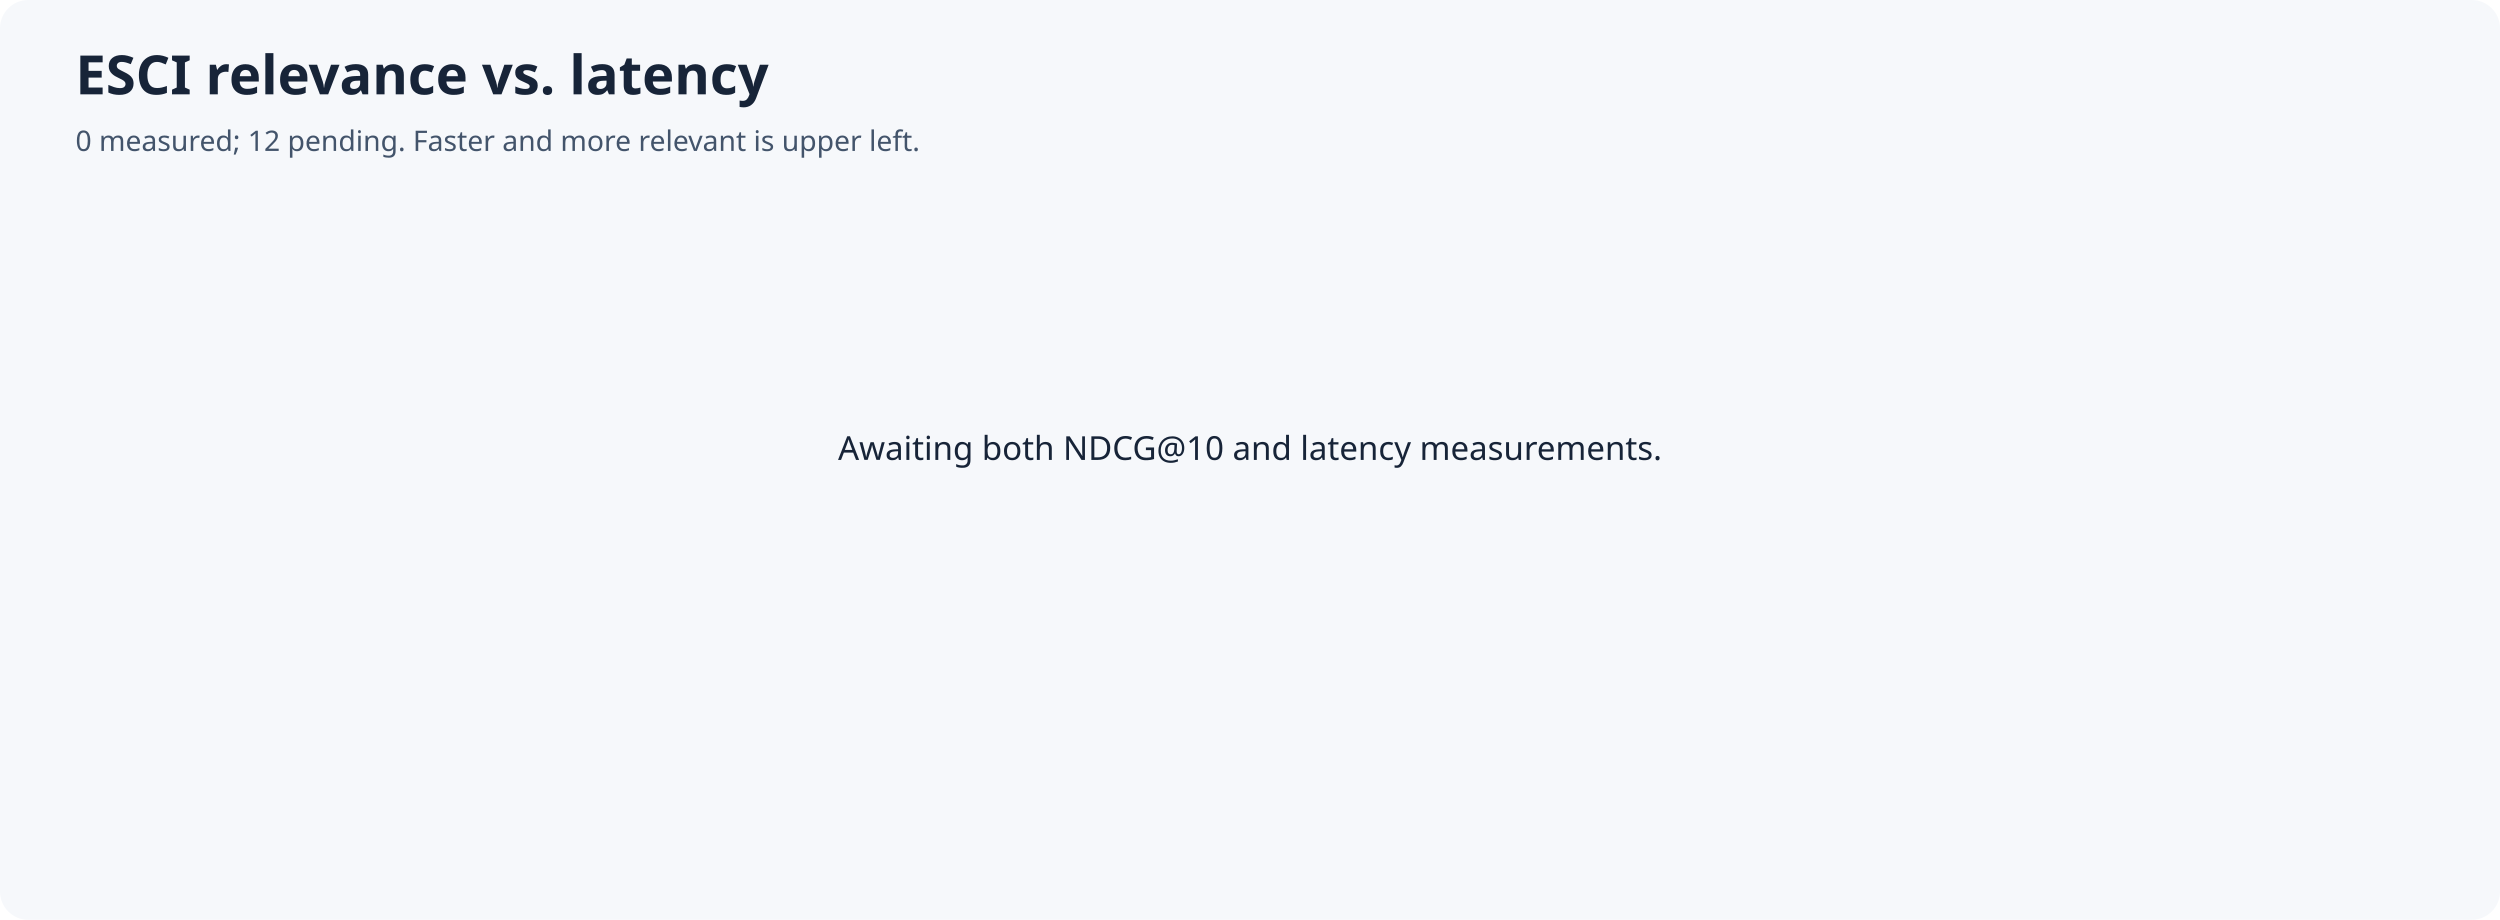
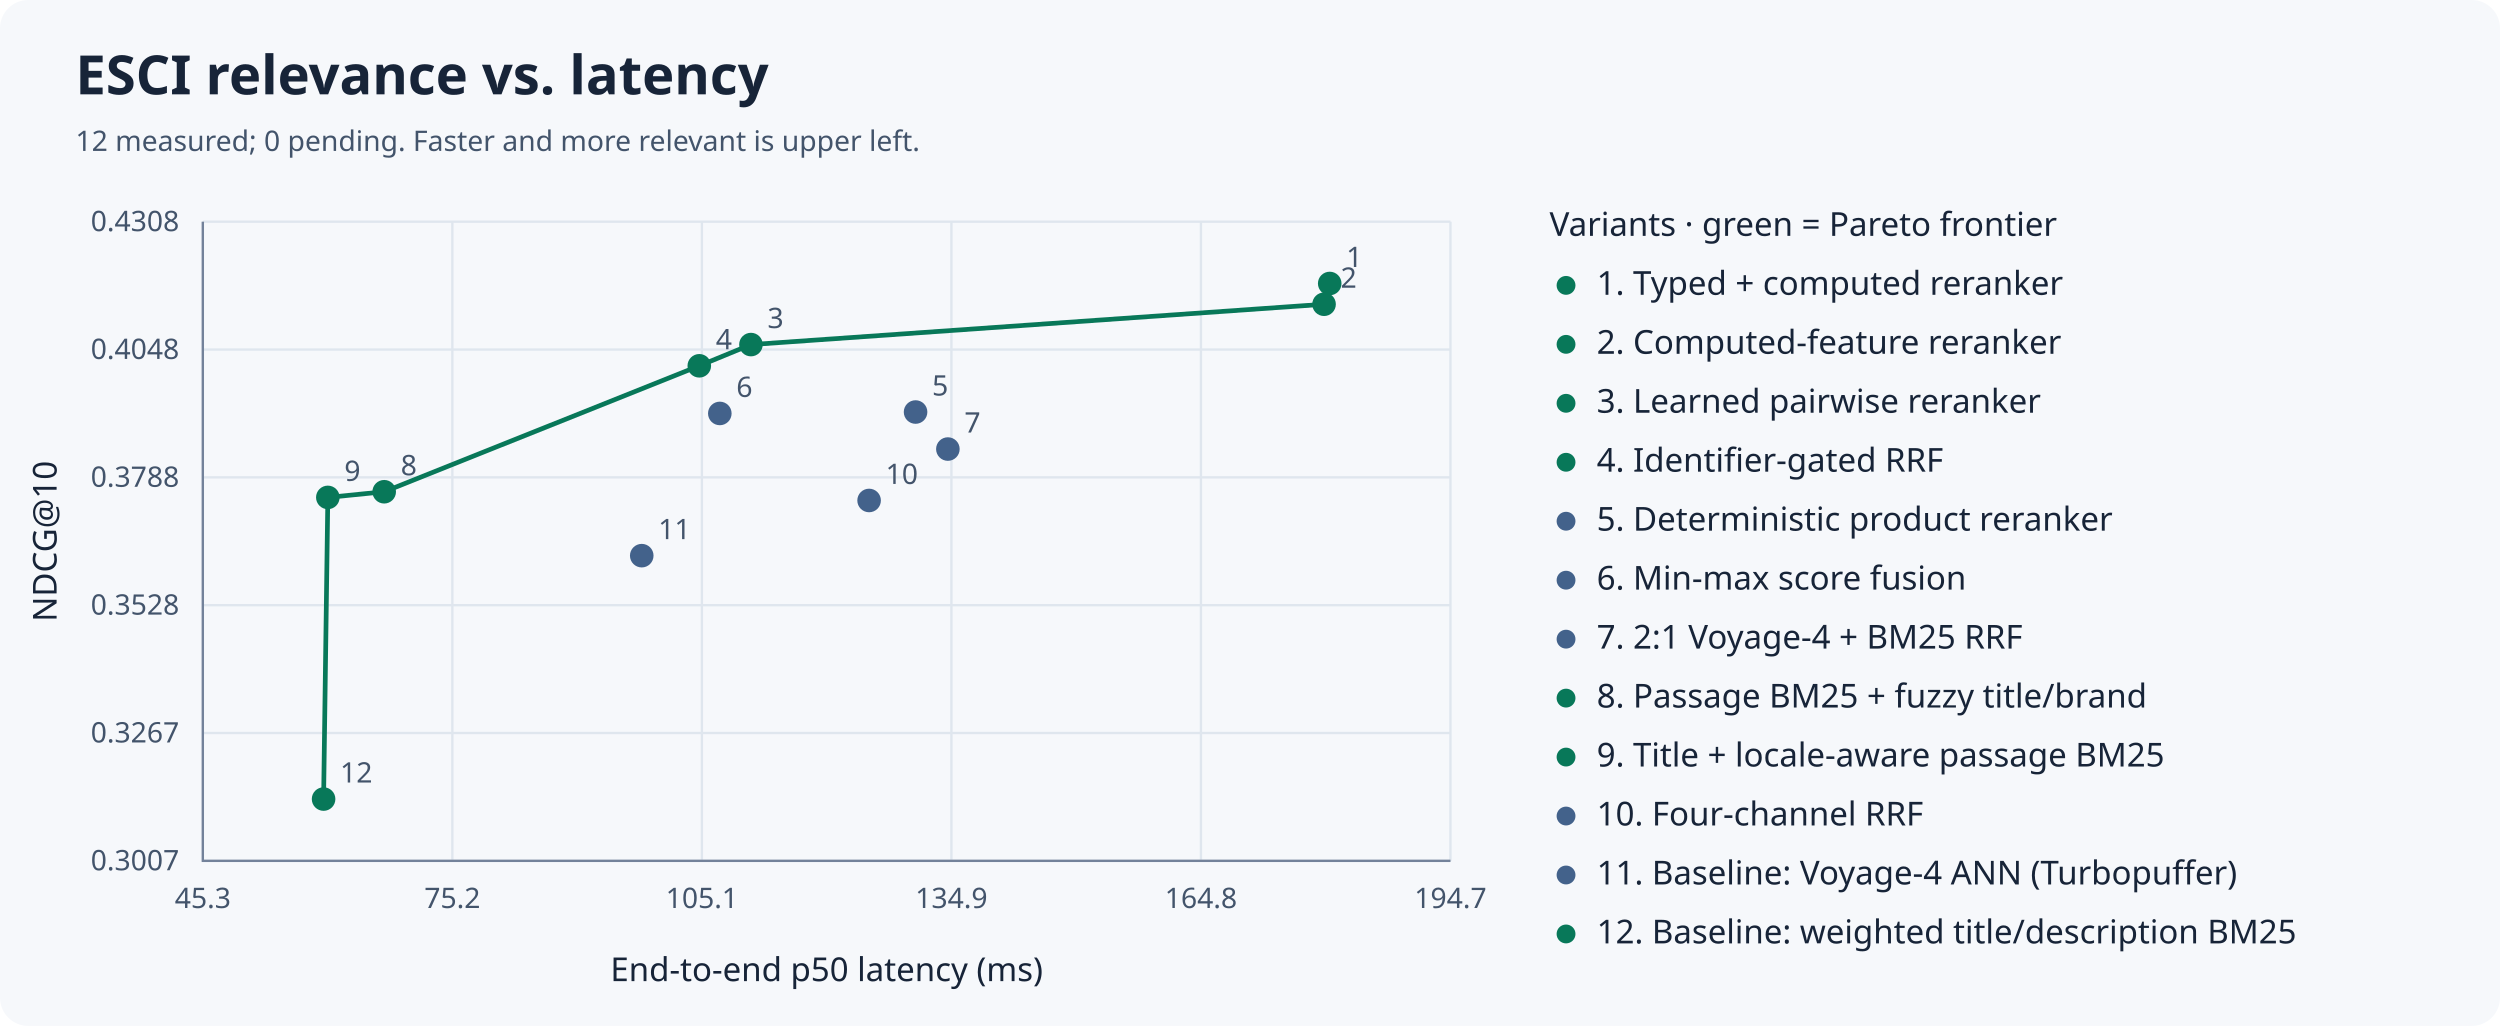
- <svg xmlns="http://www.w3.org/2000/svg" viewBox="0 0 1060 390" role="img" aria-labelledby="title desc">
+ <svg xmlns="http://www.w3.org/2000/svg" viewBox="0 0 1060 435" role="img" aria-labelledby="title desc">
  <style>text{font:14px system-ui,sans-serif;fill:#172438}.small{font-size:12px;fill:#43546b}.heading{font-size:23px;font-weight:bold}.axis{stroke:#73829a}.grid{stroke:#dfe6ee}</style>
  <rect width="100%" height="100%" rx="12" fill="#f6f8fb" />
  <text x="32" y="40" class="heading">ESCI relevance vs. latency</text>
-   <text x="32" y="64" class="small">0 measured; 12 pending. Faster and more relevant is upper left.</text>
-   <text x="530" y="195" text-anchor="middle">Awaiting both NDCG@10 and latency measurements.</text>
+   <text x="32" y="64" class="small">12 measured; 0 pending. Faster and more relevant is upper left.</text>
+   <path class="grid" d="M86.0 94V365 M86 365.0H615" />
+   <text class="small" x="86.0" y="385" text-anchor="middle">45.3</text>
+   <text class="small" x="76" y="369.0" text-anchor="end">0.3007</text>
+   <path class="grid" d="M191.8 94V365 M86 310.8H615" />
+   <text class="small" x="191.8" y="385" text-anchor="middle">75.2</text>
+   <text class="small" x="76" y="314.8" text-anchor="end">0.3267</text>
+   <path class="grid" d="M297.6 94V365 M86 256.6H615" />
+   <text class="small" x="297.6" y="385" text-anchor="middle">105.1</text>
+   <text class="small" x="76" y="260.6" text-anchor="end">0.3528</text>
+   <path class="grid" d="M403.4 94V365 M86 202.4H615" />
+   <text class="small" x="403.4" y="385" text-anchor="middle">134.9</text>
+   <text class="small" x="76" y="206.4" text-anchor="end">0.3788</text>
+   <path class="grid" d="M509.2 94V365 M86 148.2H615" />
+   <text class="small" x="509.2" y="385" text-anchor="middle">164.8</text>
+   <text class="small" x="76" y="152.2" text-anchor="end">0.4048</text>
+   <path class="grid" d="M615.0 94V365 M86 94.0H615" />
+   <text class="small" x="615.0" y="385" text-anchor="middle">194.7</text>
+   <text class="small" x="76" y="98.0" text-anchor="end">0.4308</text>
+   <path class="axis" fill="none" d="M86 94V365H615" />
+   <text x="350.5" y="416" text-anchor="middle">End-to-end p50 latency (ms)</text>
+   <text transform="translate(24 229.5) rotate(-90)" text-anchor="middle">NDCG@10</text>
+   <text x="657" y="100">Variants · green = Pareto frontier</text>
+   <polyline points="137.2,338.8 139.0,210.9 162.9,208.5 296.5,155.1 318.4,146.1 561.4,129.0 563.8,120.2" fill="none" stroke="#087859" stroke-width="2" />
+   <circle cx="563.8" cy="120.2" r="5" fill="#087859" />
+   <circle cx="664" cy="121" r="4" fill="#087859" />
+   <text x="677" y="125">1. Typed + computed reranker</text>
+   <circle cx="561.4" cy="129.0" r="5" fill="#087859" />
+   <circle cx="664" cy="146" r="4" fill="#087859" />
+   <text x="677" y="150">2. Computed-feature reranker</text>
+   <circle cx="318.4" cy="146.1" r="5" fill="#087859" />
+   <circle cx="664" cy="171" r="4" fill="#087859" />
+   <text x="677" y="175">3. Learned pairwise reranker</text>
+   <circle cx="296.5" cy="155.1" r="5" fill="#087859" />
+   <circle cx="664" cy="196" r="4" fill="#087859" />
+   <text x="677" y="200">4. Identifier-gated RRF</text>
+   <circle cx="388.2" cy="174.7" r="5" fill="#43628b" />
+   <circle cx="664" cy="221" r="4" fill="#43628b" />
+   <text x="677" y="225">5. Deterministic product reranker</text>
+   <circle cx="305.2" cy="175.3" r="5" fill="#43628b" />
+   <circle cx="664" cy="246" r="4" fill="#43628b" />
+   <text x="677" y="250">6. Min-max score fusion</text>
+   <circle cx="401.9" cy="190.4" r="5" fill="#43628b" />
+   <circle cx="664" cy="271" r="4" fill="#43628b" />
+   <text x="677" y="275">7. 2:1 Voyage-4 + BM25 RRF</text>
+   <circle cx="162.9" cy="208.5" r="5" fill="#087859" />
+   <circle cx="664" cy="296" r="4" fill="#087859" />
+   <text x="677" y="300">8. Passage BM25 + fuzzy title/brand</text>
+   <circle cx="139.0" cy="210.9" r="5" fill="#087859" />
+   <circle cx="664" cy="321" r="4" fill="#087859" />
+   <text x="677" y="325">9. Title + locale-aware passage BM25</text>
+   <circle cx="368.5" cy="212.2" r="5" fill="#43628b" />
+   <circle cx="664" cy="346" r="4" fill="#43628b" />
+   <text x="677" y="350">10. Four-channel RRF</text>
+   <circle cx="272.1" cy="235.6" r="5" fill="#43628b" />
+   <circle cx="664" cy="371" r="4" fill="#43628b" />
+   <text x="677" y="375">11. Baseline: Voyage-4 ANN (Turbopuffer)</text>
+   <circle cx="137.2" cy="338.8" r="5" fill="#087859" />
+   <circle cx="664" cy="396" r="4" fill="#087859" />
+   <text x="677" y="400">12. Baseline: weighted title/description BM25</text>
+   <text class="small" x="570.8" y="113.2">1</text>
+   <text class="small" x="568.4" y="122.0">2</text>
+   <text class="small" x="325.4" y="139.1">3</text>
+   <text class="small" x="303.5" y="148.1">4</text>
+   <text class="small" x="395.2" y="167.7">5</text>
+   <text class="small" x="312.2" y="168.3">6</text>
+   <text class="small" x="408.9" y="183.4">7</text>
+   <text class="small" x="169.9" y="201.5">8</text>
+   <text class="small" x="146.0" y="203.9">9</text>
+   <text class="small" x="375.5" y="205.2">10</text>
+   <text class="small" x="279.1" y="228.6">11</text>
+   <text class="small" x="144.2" y="331.8">12</text>
</svg>
